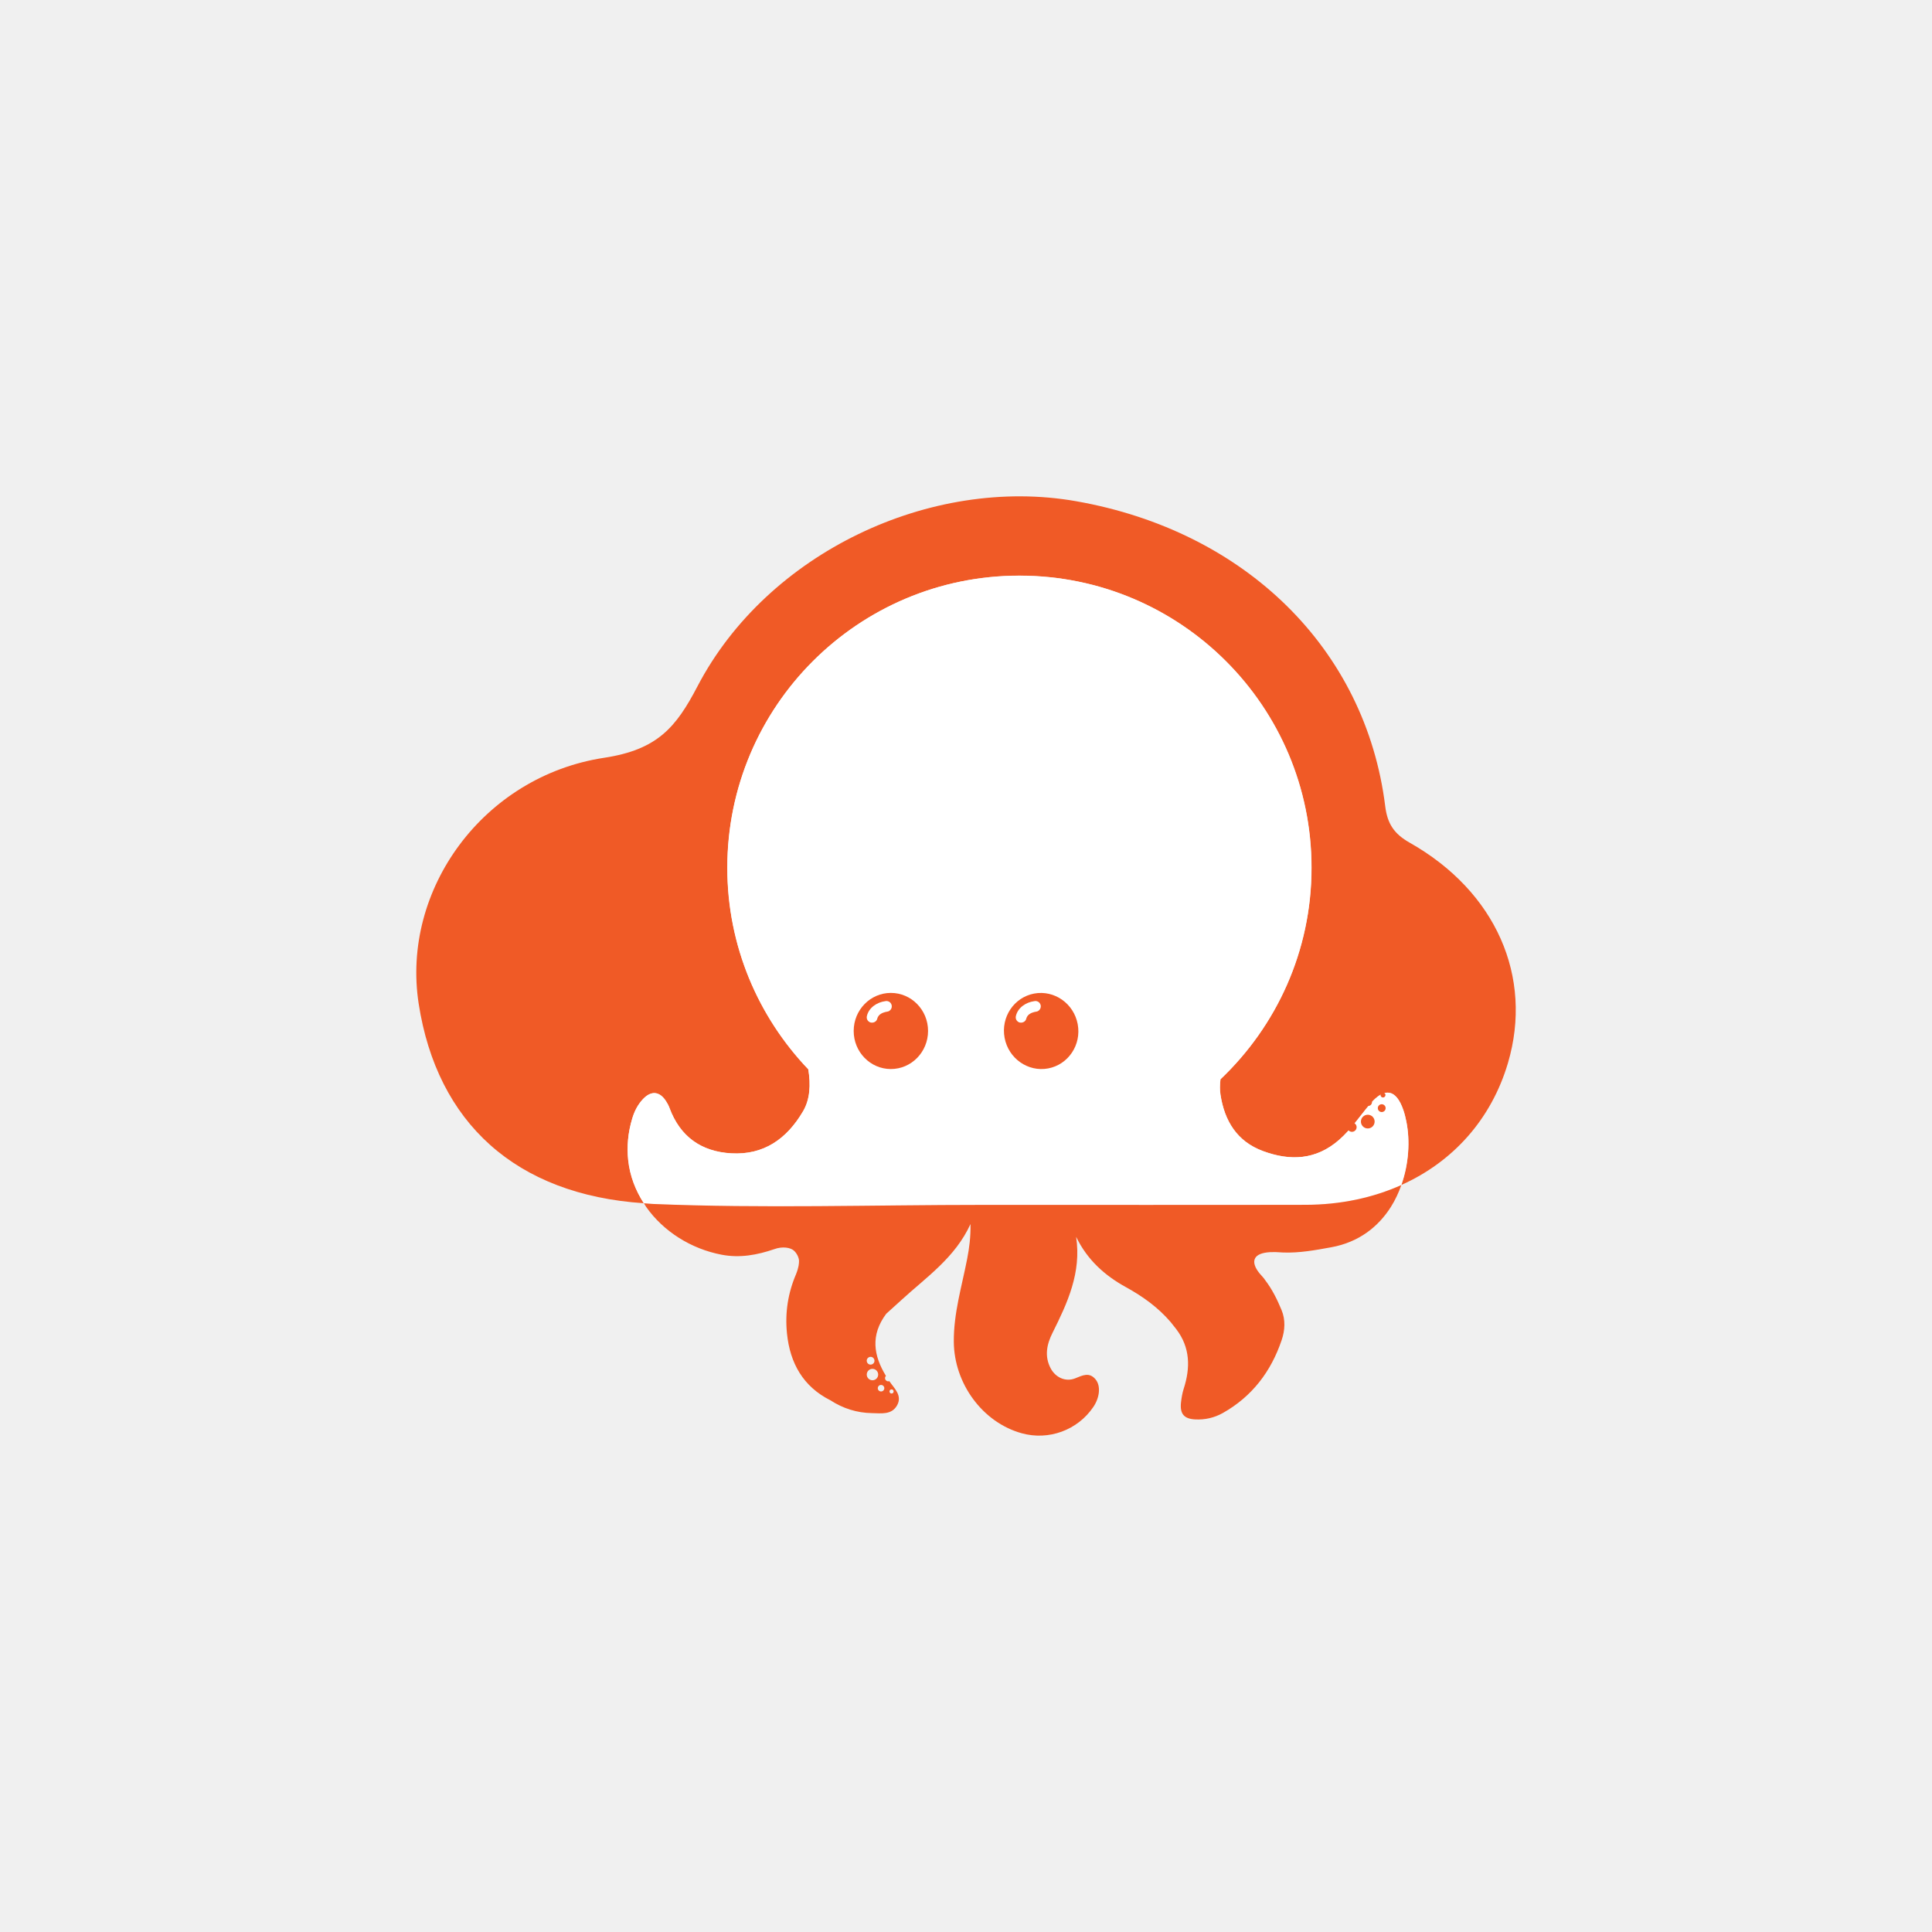
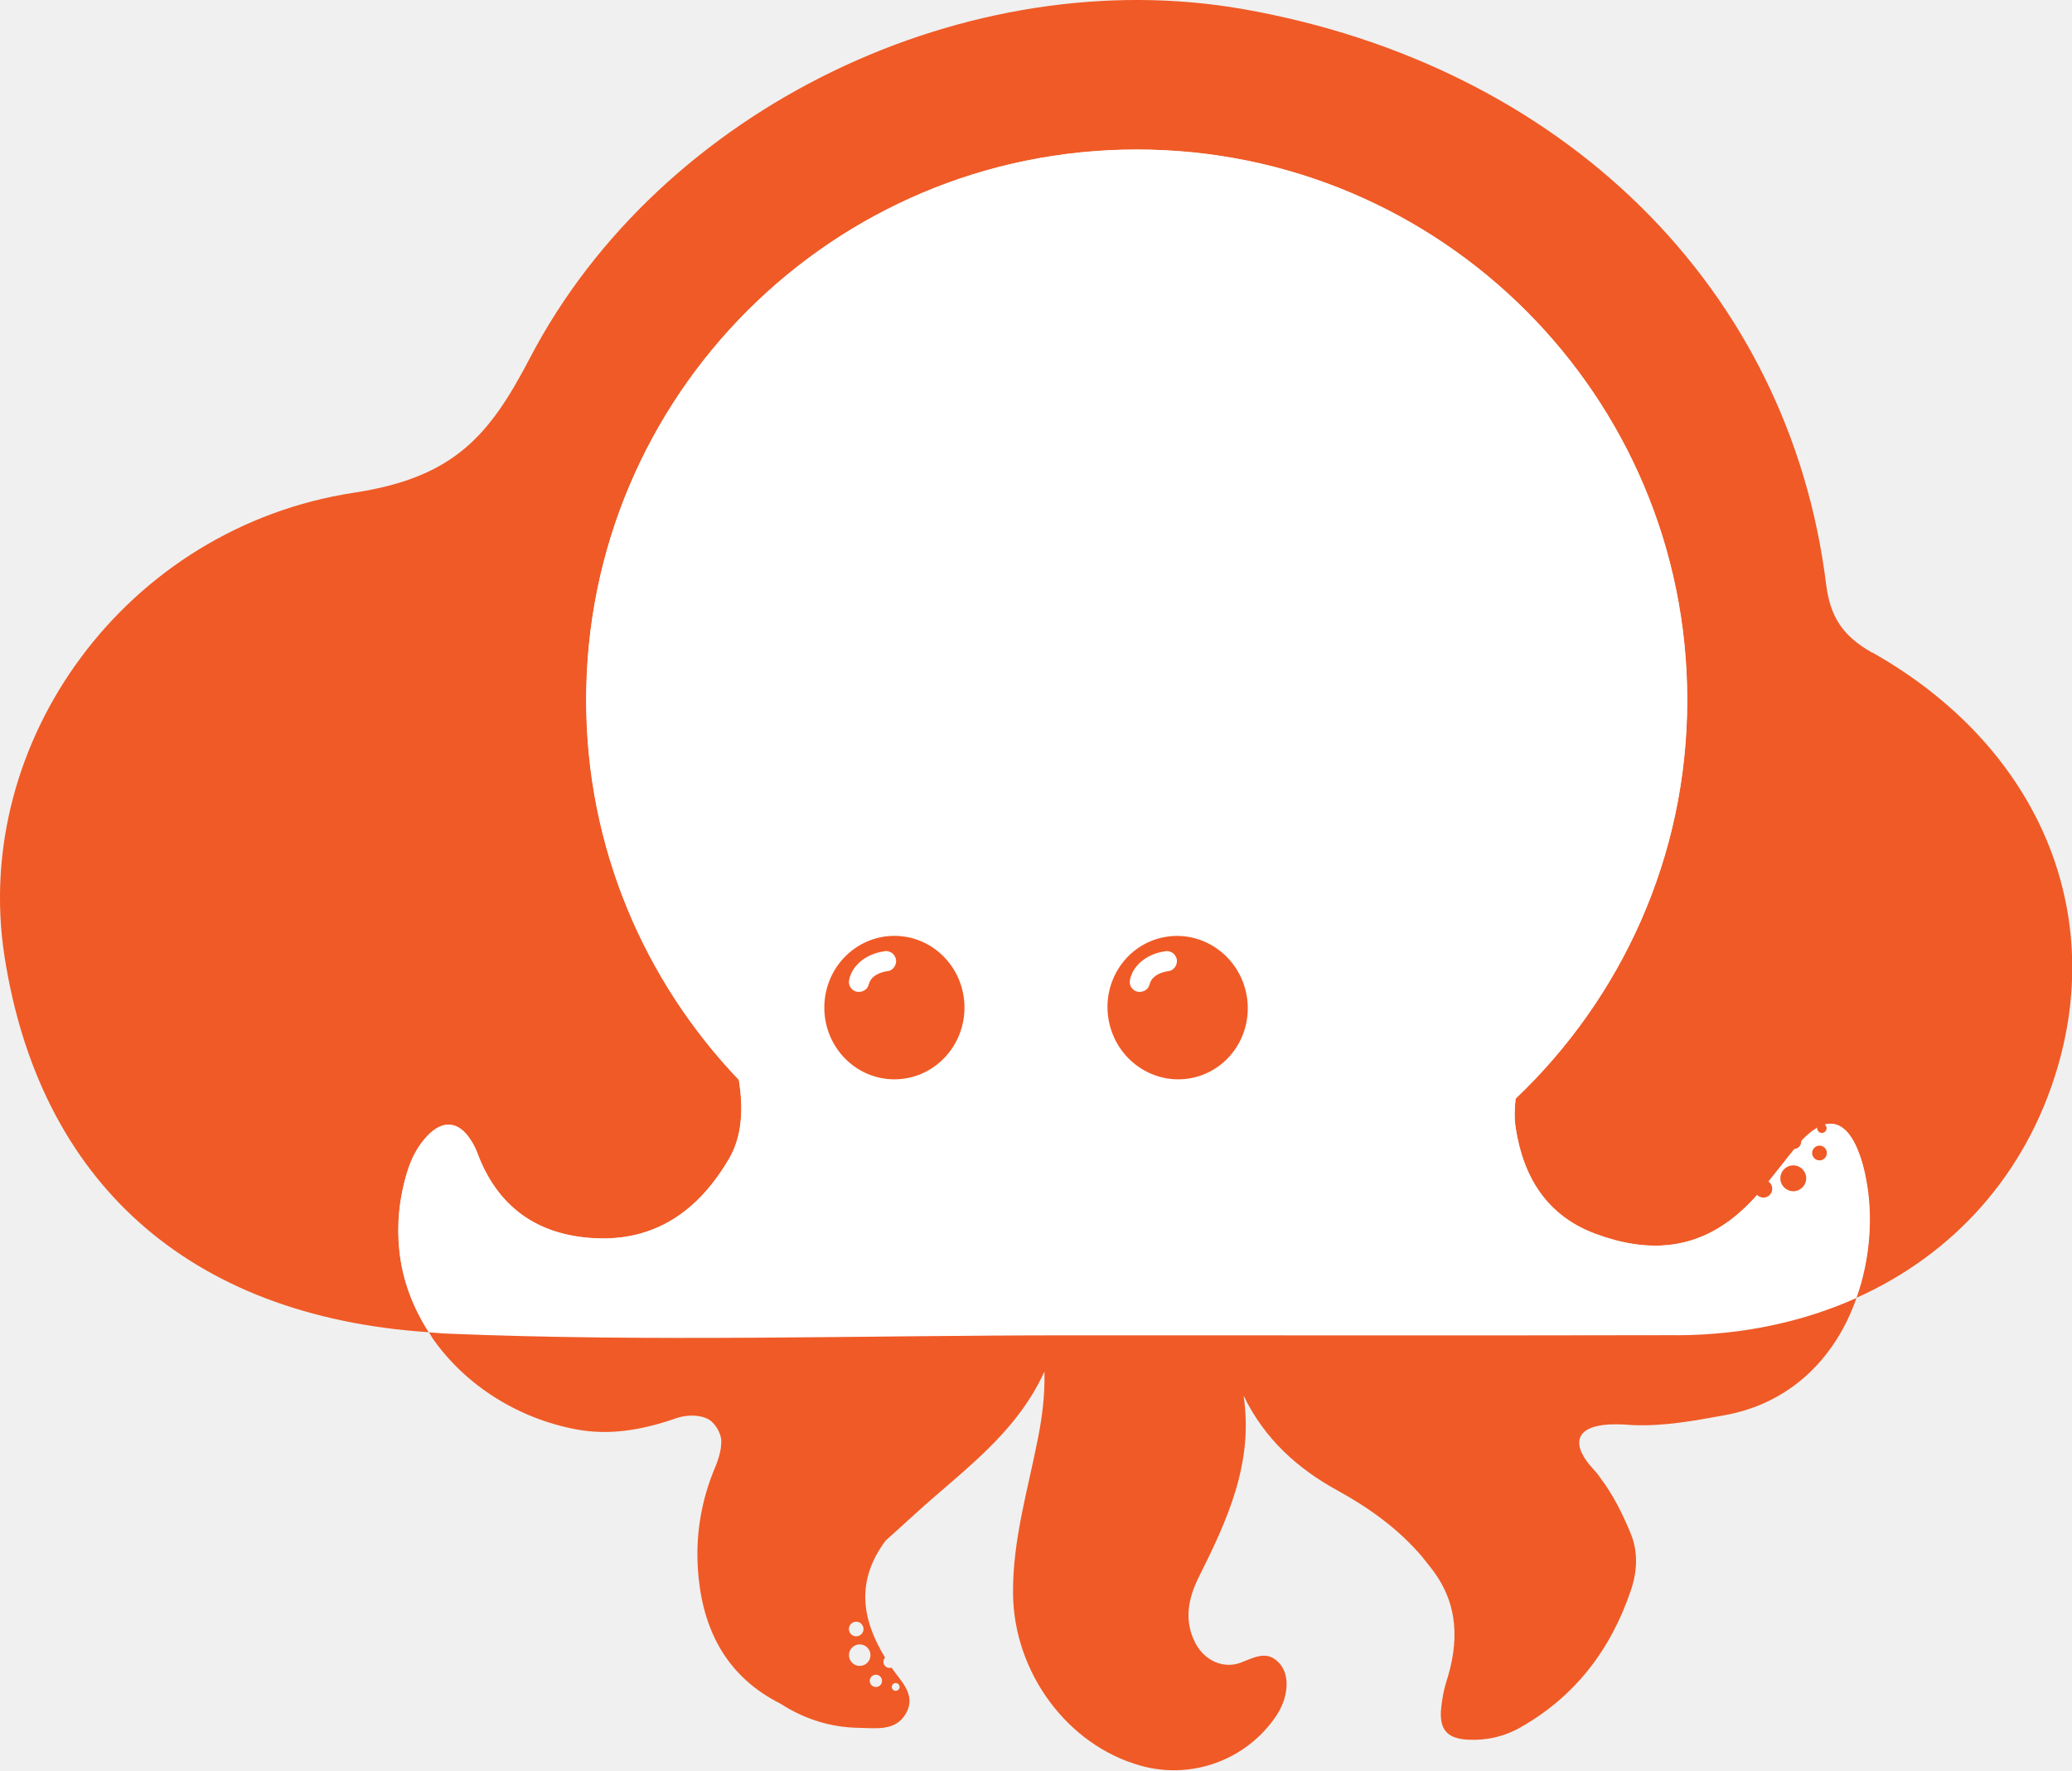
- <svg xmlns="http://www.w3.org/2000/svg" version="1.1" id="Calque_1" x="0px" y="0px" viewBox="0 0 504 504" style="enable-background:new 0 0 504 504;" xml:space="preserve">
-   <style type="text/css">
- 	.st0{fill:#231F20;}
- 	.st1{fill:#FFFFFF;}
- 	.st2{fill:#F05A26;}
- </style>
+ <svg xmlns="http://www.w3.org/2000/svg" id="Calque_1" viewBox="0 0 286.8 245.05">
+   <defs>
+     <style>.cls-1{fill:#f05a26;}.cls-2{fill:#fff;}</style>
+   </defs>
+   <path class="cls-1" d="m259.16,90.36c-4.14-2.34-5.84-5-6.4-9.53C247.66,39.85,216.32,9.06,172.12,1.27c-37.95-6.68-80.61,13.49-98.78,48.31-5.58,10.69-10.44,16.51-24.32,18.62C17.45,73.02-3.98,102.63.62,132.36c4.81,31.04,25.29,49.84,58.76,52.06-2.17-3.36-3.65-7.16-4.09-11.32-.36-3.44-.08-7.09,1.09-10.89.57-1.86,1.44-3.56,2.77-4.97,2.13-2.26,4.33-2.07,6,.53.34.53.66,1.1.88,1.69,2.8,7.65,8.39,11.49,16.15,11.93,8.46.48,14.48-3.73,18.74-10.99,1.81-3.08,2.03-6.86,1.36-10.93-13.06-13.68-21.13-32.17-21.13-52.58,0-42.08,34.11-76.2,76.2-76.2s76.2,34.11,76.2,76.2c0,21.74-9.15,41.3-23.75,55.18-.18,1.44-.19,2.8,0,4.03,1.06,6.9,4.36,12.19,11.03,14.68,7.12,2.65,13.88,2.39,19.94-2.92,3.1-2.71,5.37-6.14,8-9.27,3.78-4.49,6.84-4.02,8.74,1.53.32.93.56,1.92.77,2.95,1.01,5.01.66,11.04-1.3,16.58,13.48-6.05,23.46-17.14,27.8-31.82,6.65-22.49-3.1-44.77-25.59-57.49Z" />
+   <path class="cls-2" d="m258.26,163.09c-.21-1.02-.45-2.02-.77-2.95-1.9-5.55-4.96-6.02-8.74-1.53-2.63,3.12-4.9,6.56-8,9.27-6.06,5.3-12.82,5.57-19.94,2.92-6.67-2.48-9.97-7.78-11.03-14.68-.19-1.23-.17-2.59,0-4.03,14.6-13.88,23.75-33.44,23.75-55.18,0-42.08-34.11-76.2-76.2-76.2s-76.2,34.11-76.2,76.2c0,20.41,8.07,38.9,21.13,52.58.66,4.07.44,7.85-1.36,10.93-4.26,7.26-10.28,11.47-18.74,10.99-7.75-.44-13.35-4.29-16.15-11.93-.22-.59-.54-1.16-.88-1.69-1.67-2.59-3.87-2.79-6-.53-1.33,1.41-2.21,3.11-2.77,4.97-1.16,3.8-1.45,7.45-1.09,10.89.43,4.16,1.92,7.96,4.09,11.32.82.05,1.61.15,2.44.18,28.64,1.18,57.37.24,86.06.24,28.04,0,56.08.04,84.11-.02,9.15-.02,17.57-1.84,24.96-5.16,1.96-5.54,2.31-11.57,1.3-16.58Z" />
  <g>
-     <path class="st2" d="M367.76,219.84c-4.14-2.34-5.84-5-6.4-9.53c-5.1-40.99-36.44-71.78-80.64-79.56   c-37.95-6.68-80.61,13.49-98.78,48.31c-5.58,10.69-10.44,16.51-24.32,18.62c-31.57,4.81-53,34.42-48.4,64.15   c4.81,31.04,25.29,49.84,58.76,52.06c-2.17-3.36-3.65-7.16-4.09-11.32c-0.36-3.44-0.08-7.09,1.09-10.89   c0.57-1.86,1.44-3.56,2.77-4.97c2.13-2.26,4.33-2.07,6,0.53c0.34,0.53,0.66,1.1,0.88,1.69c2.8,7.65,8.39,11.49,16.15,11.93   c8.46,0.48,14.48-3.73,18.74-10.99c1.81-3.08,2.03-6.86,1.36-10.93c-13.06-13.68-21.13-32.17-21.13-52.58   c0-42.08,34.11-76.2,76.2-76.2c42.08,0,76.2,34.11,76.2,76.2c0,21.74-9.15,41.3-23.75,55.18c-0.18,1.44-0.19,2.8,0,4.03   c1.06,6.9,4.36,12.19,11.03,14.68c7.12,2.65,13.88,2.39,19.94-2.92c3.1-2.71,5.37-6.14,8-9.27c3.78-4.49,6.84-4.02,8.74,1.53   c0.32,0.93,0.56,1.92,0.77,2.95c1.01,5.01,0.66,11.04-1.3,16.58c13.48-6.05,23.46-17.14,27.8-31.82   C400,254.84,390.25,232.55,367.76,219.84z" />
-     <path class="st1" d="M366.85,292.56c-0.21-1.02-0.45-2.02-0.77-2.95c-1.9-5.55-4.96-6.02-8.74-1.53c-2.63,3.12-4.9,6.56-8,9.27   c-6.06,5.3-12.82,5.57-19.94,2.92c-6.67-2.48-9.97-7.78-11.03-14.68c-0.19-1.23-0.17-2.59,0-4.03   c14.6-13.88,23.75-33.44,23.75-55.18c0-42.08-34.11-76.2-76.2-76.2c-42.08,0-76.2,34.11-76.2,76.2c0,20.41,8.07,38.9,21.13,52.58   c0.66,4.07,0.44,7.85-1.36,10.93c-4.26,7.26-10.28,11.47-18.74,10.99c-7.75-0.44-13.35-4.29-16.15-11.93   c-0.22-0.59-0.54-1.16-0.88-1.69c-1.67-2.59-3.87-2.79-6-0.53c-1.33,1.41-2.21,3.11-2.77,4.97c-1.16,3.8-1.45,7.45-1.09,10.89   c0.43,4.16,1.92,7.96,4.09,11.32c0.82,0.05,1.61,0.15,2.44,0.18c28.64,1.18,57.37,0.24,86.06,0.24c28.04,0,56.08,0.04,84.11-0.02   c9.15-0.02,17.57-1.84,24.96-5.16C367.51,303.61,367.86,297.58,366.85,292.56z" />
    <g>
-       <g>
-         <path class="st2" d="M232.4,259.02c-5.36,0-9.7,4.45-9.7,9.93c0,5.48,4.34,9.93,9.7,9.93s9.7-4.45,9.7-9.93     C242.11,263.47,237.76,259.02,232.4,259.02z M232.45,263.23c-0.16,0.27-0.51,0.6-0.83,0.64c-0.46,0.07-0.91,0.18-1.35,0.35     c-0.23,0.11-0.46,0.24-0.67,0.39c-0.15,0.13-0.29,0.26-0.41,0.41c-0.09,0.13-0.17,0.27-0.24,0.41c-0.04,0.11-0.08,0.23-0.11,0.34     c-0.18,0.76-1,1.14-1.72,0.97c-0.33-0.08-0.66-0.35-0.83-0.64c-0.19-0.32-0.23-0.71-0.14-1.07c0.51-2.18,2.62-3.55,4.73-3.85     c0.25-0.07,0.49-0.07,0.74,0c0.11,0.05,0.22,0.09,0.33,0.14c0.32,0.17,0.53,0.5,0.64,0.83     C232.7,262.49,232.63,262.94,232.45,263.23z" />
-         <path class="st1" d="M228.86,265.61c0.03-0.06,0.06-0.12,0.09-0.18c0.02-0.05,0.03-0.11,0.05-0.16     C228.95,265.38,228.9,265.49,228.86,265.61z" />
-         <path class="st1" d="M229.08,265.14c0.03-0.04,0.07-0.08,0.11-0.12c0.04-0.05,0.07-0.11,0.11-0.16     C229.23,264.95,229.16,265.04,229.08,265.14z" />
-         <path class="st1" d="M229.47,264.7c0.04-0.03,0.09-0.06,0.13-0.09c0.05-0.04,0.1-0.09,0.15-0.13     C229.66,264.55,229.56,264.62,229.47,264.7z" />
-         <path class="st1" d="M230.12,264.27c0.05-0.02,0.1-0.03,0.15-0.05c0.06-0.03,0.12-0.06,0.19-0.09     C230.35,264.18,230.23,264.22,230.12,264.27z" />
-       </g>
-       <g>
-         <path class="st2" d="M281.14,267.17c-1.01-5.39-6.1-8.96-11.36-7.98c-5.27,0.99-8.72,6.15-7.71,11.55     c1.01,5.39,6.1,8.96,11.36,7.98C278.69,277.73,282.15,272.56,281.14,267.17z M271.32,263.23c-0.16,0.27-0.51,0.6-0.83,0.64     c-0.46,0.07-0.91,0.18-1.35,0.35c-0.23,0.11-0.46,0.24-0.67,0.39c-0.15,0.13-0.29,0.26-0.41,0.41c-0.09,0.13-0.17,0.27-0.24,0.41     c-0.04,0.11-0.08,0.23-0.11,0.34c-0.18,0.76-1,1.14-1.72,0.97c-0.33-0.08-0.66-0.35-0.83-0.64c-0.19-0.32-0.23-0.71-0.14-1.07     c0.51-2.18,2.62-3.55,4.73-3.85c0.25-0.07,0.49-0.07,0.74,0c0.11,0.05,0.22,0.09,0.33,0.14c0.32,0.17,0.53,0.5,0.64,0.83     C271.57,262.49,271.49,262.94,271.32,263.23z" />
-         <path class="st1" d="M268.33,264.7c0.04-0.03,0.09-0.06,0.13-0.09c0.05-0.04,0.1-0.09,0.15-0.13     C268.52,264.55,268.43,264.62,268.33,264.7z" />
-         <path class="st1" d="M267.72,265.61c0.03-0.06,0.06-0.12,0.09-0.18c0.02-0.05,0.03-0.11,0.05-0.16     C267.81,265.38,267.77,265.49,267.72,265.61z" />
-         <path class="st1" d="M267.95,265.14c0.03-0.04,0.07-0.08,0.11-0.12c0.04-0.05,0.07-0.11,0.11-0.16     C268.09,264.95,268.02,265.04,267.95,265.14z" />
-         <path class="st1" d="M268.99,264.27c0.05-0.02,0.1-0.03,0.15-0.05c0.06-0.03,0.12-0.06,0.19-0.09     C269.21,264.18,269.1,264.22,268.99,264.27z" />
-       </g>
+       <path class="cls-1" d="m123.8,129.55c-5.36,0-9.7,4.45-9.7,9.93s4.34,9.93,9.7,9.93,9.7-4.45,9.7-9.93-4.34-9.93-9.7-9.93Zm.05,4.21c-.16.27-.51.6-.83.64-.46.07-.91.18-1.35.35-.23.11-.46.24-.67.39-.15.13-.29.26-.41.41-.09.13-.17.27-.24.41-.04.11-.08.23-.11.34-.18.76-1,1.14-1.72.97-.33-.08-.66-.35-.83-.64-.19-.32-.23-.71-.14-1.07.51-2.18,2.62-3.55,4.73-3.85.25-.07.49-.07.74,0,.11.05.22.09.33.14.32.17.53.5.64.83.11.34.03.78-.14,1.07Z" />
+       <path class="cls-2" d="m120.26,136.13c.03-.06.06-.12.09-.18.02-.05.03-.11.05-.16-.05.11-.09.22-.14.33Z" />
+       <path class="cls-2" d="m120.49,135.66s.07-.08.11-.12c.04-.05.07-.11.11-.16-.07.09-.15.19-.22.28Z" />
+       <path class="cls-2" d="m120.87,135.22s.09-.06.13-.09c.05-.04.1-.09.15-.13-.09.07-.19.15-.28.22Z" />
+       <path class="cls-2" d="m121.53,134.8s.1-.03.15-.05c.06-.03.12-.06.19-.09-.11.05-.22.09-.33.14Z" />
    </g>
-     <path class="st2" d="M340.59,314.3c-28.04,0.06-56.08,0.01-84.11,0.02c-28.69,0-57.42,0.95-86.06-0.24   c-0.83-0.03-1.62-0.13-2.44-0.18c0.2,0.32,0.38,0.65,0.59,0.96c4.51,6.4,11.72,10.94,19.7,12.46c4.76,0.91,9.3,0.06,13.7-1.45l0,0   c2.18-0.8,4.27-0.41,5.14,0.38c0.87,0.79,1.32,1.97,1.33,2.66c0,0.66-0.05,1.65-0.76,3.44c0,0,0,0.01,0,0.01   c-2.09,4.86-2.94,10.03-2.38,15.51c0.79,7.78,4.24,13.86,11.32,17.42c3.31,2.14,6.94,3.29,10.84,3.35   c2.36,0.03,5.12,0.53,6.55-2.01c1.45-2.58-0.7-4.41-2-6.31c0-0.01-0.01-0.01-0.01-0.02c-0.09,0.03-0.18,0.05-0.27,0.05   c-0.47,0-0.85-0.38-0.85-0.85c0-0.22,0.09-0.43,0.23-0.58c-3.2-5.25-4.11-10.59,0.08-16.2c1.34-1.21,2.68-2.41,4.01-3.63   c6.5-5.96,13.96-11,17.97-19.77c0.07,3.32-0.31,6.22-0.87,9.1c-1.39,7.16-3.54,14.17-3.48,21.61c0.08,10.87,7.47,21.02,17.7,23.86   c7.06,1.96,14.6-0.8,18.7-6.86c1.68-2.48,1.97-5.49,0.6-7.17c-1.66-2.03-3.45-1.04-5.35-0.29c-2.47,0.99-5.1-0.2-6.38-2.61   c-1.68-3.17-1-6.31,0.46-9.22c3.93-7.86,7.59-15.75,6.18-25.09c2.91,6.02,7.49,10.11,13.01,13.14c4.38,2.41,8.37,5.27,11.66,9.11   c0.48,0.61,0.96,1.22,1.44,1.82c3.67,4.81,3.73,10.07,1.94,15.6c-0.36,1.12-0.55,2.32-0.69,3.5c-0.33,2.99,0.76,4.3,3.66,4.46   c2.56,0.14,5.02-0.42,7.25-1.67c7.57-4.26,12.56-10.76,15.35-19.03c0.86-2.54,1.03-5.27-0.03-7.83c-1.14-2.76-2.46-5.42-4.26-7.78   c-0.18-0.3-0.5-0.7-1-1.24c-0.17-0.19-0.34-0.37-0.49-0.56c-1.17-1.43-1.76-2.92-1.11-4c0.48-0.81,1.67-1.39,3.83-1.52   c0.87-0.05,1.9-0.03,3.1,0.07c0.11,0.01,0.22,0.01,0.33,0.02c4.25,0.16,8.41-0.61,12.58-1.37c7.21-1.31,12.28-5.37,15.54-10.52   c1.13-1.79,2.03-3.72,2.73-5.71C358.16,312.46,349.74,314.28,340.59,314.3z M232.58,362.45c0.3,0,0.54,0.24,0.54,0.54   s-0.24,0.54-0.54,0.54c-0.3,0-0.54-0.24-0.54-0.54S232.28,362.45,232.58,362.45z M226.4,354.26c0.4-0.4,1.04-0.4,1.43,0   s0.4,1.04,0,1.43s-1.04,0.4-1.43,0S226,354.65,226.4,354.26z M229.84,361.29c0.47,0,0.85,0.38,0.85,0.85   c0,0.47-0.38,0.85-0.85,0.85c-0.47,0-0.85-0.38-0.85-0.85C228.99,361.67,229.37,361.29,229.84,361.29z M229.09,358.58   c0,0.83-0.67,1.49-1.49,1.49s-1.49-0.67-1.49-1.49c0-0.83,0.67-1.49,1.49-1.49S229.09,357.76,229.09,358.58z" />
    <g>
-       <circle class="st2" cx="356.81" cy="292.59" r="1.79" />
-       <circle class="st2" cx="352.68" cy="294.04" r="1.22" />
-       <circle class="st2" cx="360.78" cy="285.65" r="0.65" />
-       <circle class="st2" cx="360.45" cy="289.08" r="1.02" />
-       <circle class="st2" cx="356.89" cy="287.5" r="1.02" />
+       <path class="cls-1" d="m172.54,137.7c-1.01-5.39-6.1-8.96-11.36-7.98-5.27.99-8.72,6.15-7.71,11.55,1.01,5.39,6.1,8.96,11.36,7.98,5.27-.99,8.72-6.15,7.71-11.55Zm-9.82-3.94c-.16.27-.51.6-.83.64-.46.07-.91.18-1.35.35-.23.11-.46.24-.67.39-.15.13-.29.26-.41.41-.09.13-.17.27-.24.41-.04.11-.08.23-.11.34-.18.76-1,1.14-1.72.97-.33-.08-.66-.35-.83-.64-.19-.32-.23-.71-.14-1.07.51-2.18,2.62-3.55,4.73-3.85.25-.07.49-.07.74,0,.11.05.22.09.33.14.32.17.53.5.64.83.11.34.03.78-.14,1.07Z" />
+       <path class="cls-2" d="m159.73,135.22s.09-.06.13-.09c.05-.04.1-.09.15-.13-.09.07-.19.15-.28.22Z" />
+       <path class="cls-2" d="m159.12,136.13c.03-.06.06-.12.09-.18.02-.05.03-.11.05-.16-.05.11-.09.22-.14.33Z" />
+       <path class="cls-2" d="m159.35,135.66s.07-.08.11-.12c.04-.05.07-.11.11-.16-.07.09-.15.19-.22.28Z" />
+       <path class="cls-2" d="m160.39,134.8s.1-.03.15-.05c.06-.03.12-.06.19-.09-.11.05-.22.09-.33.14Z" />
    </g>
  </g>
+   <path class="cls-1" d="m231.99,184.83c-28.04.06-56.08.01-84.11.02-28.69,0-57.42.95-86.06-.24-.83-.03-1.62-.13-2.44-.18.2.32.38.65.59.96,4.51,6.4,11.72,10.94,19.7,12.46,4.76.91,9.3.06,13.7-1.45h0c2.18-.8,4.27-.41,5.14.39.87.79,1.32,1.97,1.33,2.66,0,.66-.05,1.65-.76,3.44,0,0,0,0,0,.01-2.09,4.86-2.94,10.03-2.38,15.51.79,7.78,4.24,13.86,11.32,17.42,3.31,2.14,6.94,3.29,10.84,3.35,2.36.03,5.12.53,6.55-2.01,1.45-2.58-.7-4.41-2-6.31,0,0,0-.01-.01-.02-.09.03-.18.05-.27.05-.47,0-.85-.38-.85-.85,0-.22.09-.43.23-.58-3.2-5.25-4.11-10.59.08-16.2,1.34-1.21,2.68-2.41,4.01-3.63,6.5-5.96,13.96-11,17.97-19.77.07,3.32-.31,6.22-.87,9.1-1.39,7.16-3.54,14.17-3.48,21.61.08,10.87,7.47,21.02,17.7,23.86,7.06,1.96,14.6-.8,18.7-6.86,1.68-2.48,1.97-5.49.6-7.17-1.66-2.03-3.45-1.04-5.35-.29-2.47.99-5.1-.2-6.38-2.61-1.68-3.17-1-6.31.46-9.22,3.93-7.86,7.59-15.75,6.18-25.09,2.91,6.02,7.49,10.11,13.01,13.14,4.38,2.41,8.37,5.27,11.66,9.11.48.61.96,1.22,1.44,1.82,3.67,4.81,3.73,10.07,1.94,15.6-.36,1.12-.55,2.32-.69,3.5-.33,2.99.76,4.3,3.66,4.46,2.56.14,5.02-.41,7.25-1.67,7.57-4.26,12.56-10.76,15.35-19.03.86-2.54,1.03-5.27-.03-7.83-1.14-2.76-2.46-5.42-4.26-7.78-.18-.3-.5-.7-1-1.24-.17-.19-.34-.37-.49-.56-1.17-1.43-1.76-2.92-1.11-4,.48-.81,1.67-1.39,3.83-1.52.87-.05,1.9-.03,3.1.07.11,0,.22.01.33.02,4.25.16,8.41-.61,12.58-1.37,7.21-1.31,12.28-5.37,15.54-10.52,1.13-1.79,2.03-3.72,2.73-5.71-7.39,3.31-15.8,5.14-24.96,5.16Zm-108.01,48.15c.3,0,.54.24.54.54s-.24.54-.54.54-.54-.24-.54-.54.24-.54.54-.54Zm-6.18-8.19c.4-.4,1.04-.4,1.43,0s.4,1.04,0,1.43-1.04.4-1.43,0-.4-1.04,0-1.43Zm3.44,7.04c.47,0,.85.38.85.85s-.38.85-.85.85-.85-.38-.85-.85.38-.85.85-.85Zm-.75-2.71c0,.83-.67,1.49-1.49,1.49s-1.49-.67-1.49-1.49.67-1.49,1.49-1.49,1.49.67,1.49,1.49Z" />
+   <g>
+     <circle class="cls-1" cx="248.22" cy="163.11" r="1.79" />
+     <circle class="cls-1" cx="244.09" cy="164.56" r="1.22" />
+     <circle class="cls-1" cx="252.18" cy="156.18" r=".65" />
+     <circle class="cls-1" cx="251.85" cy="159.61" r="1.02" />
+     <circle class="cls-1" cx="248.3" cy="158.03" r="1.02" />
+   </g>
</svg>
